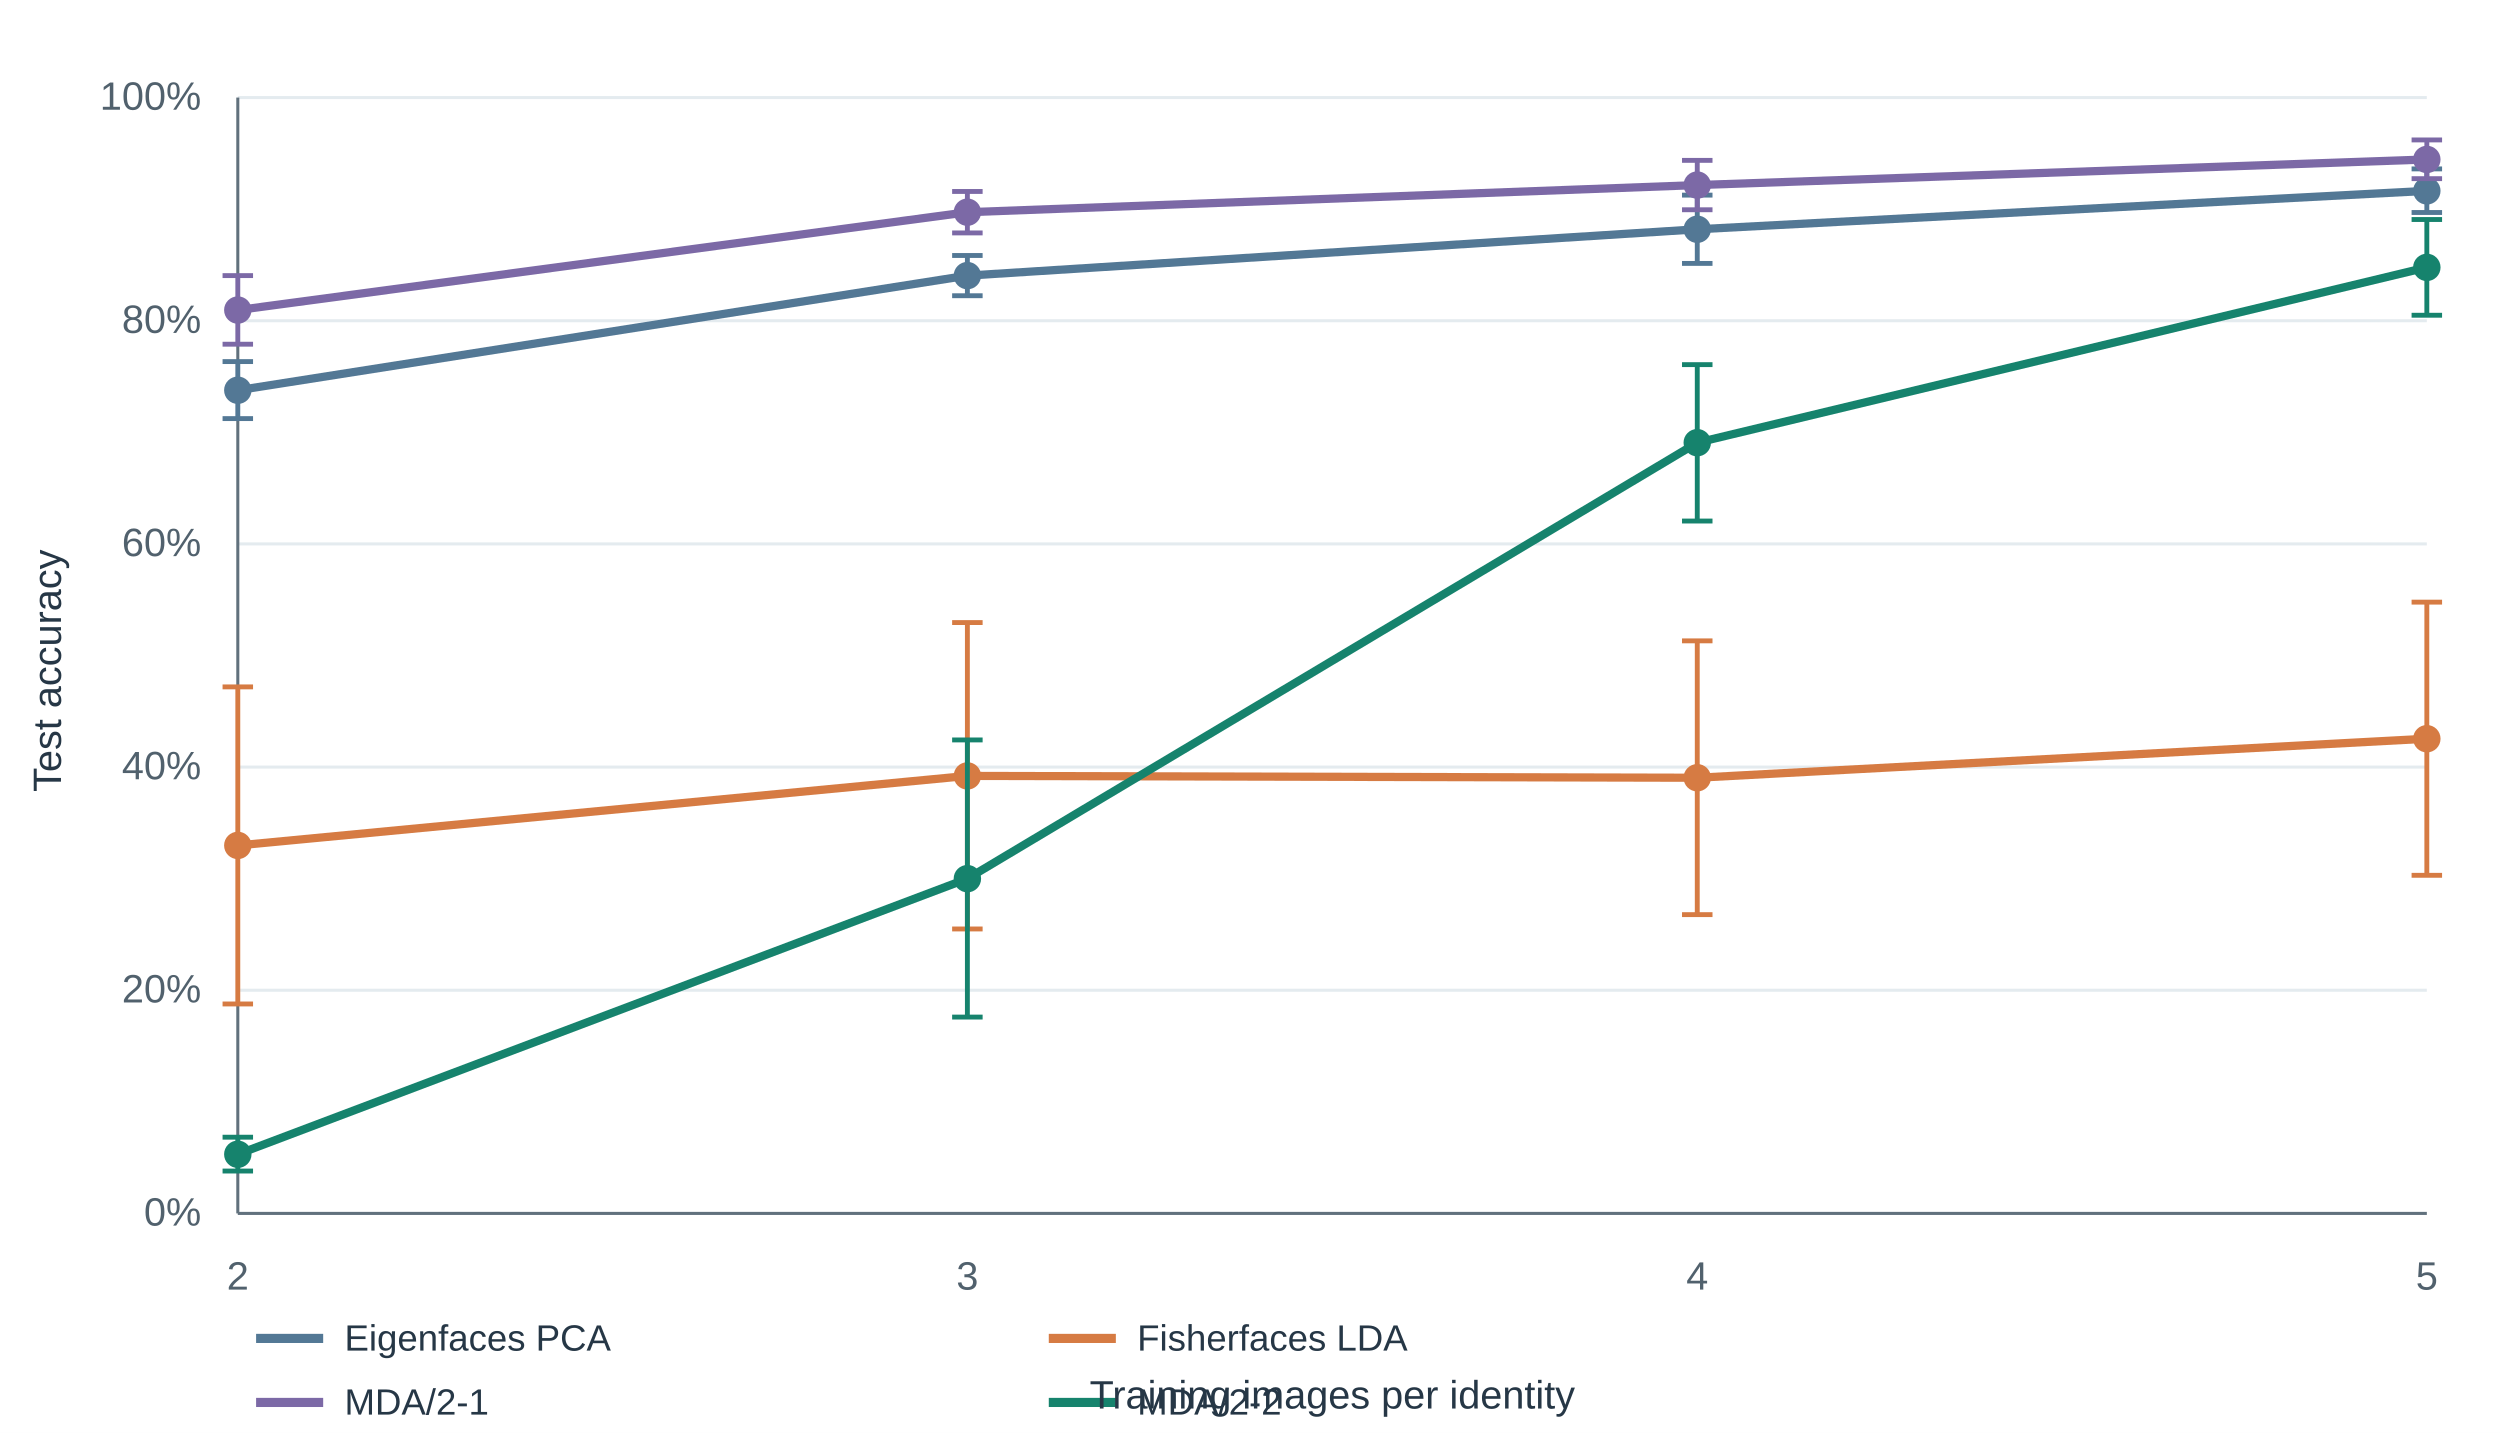
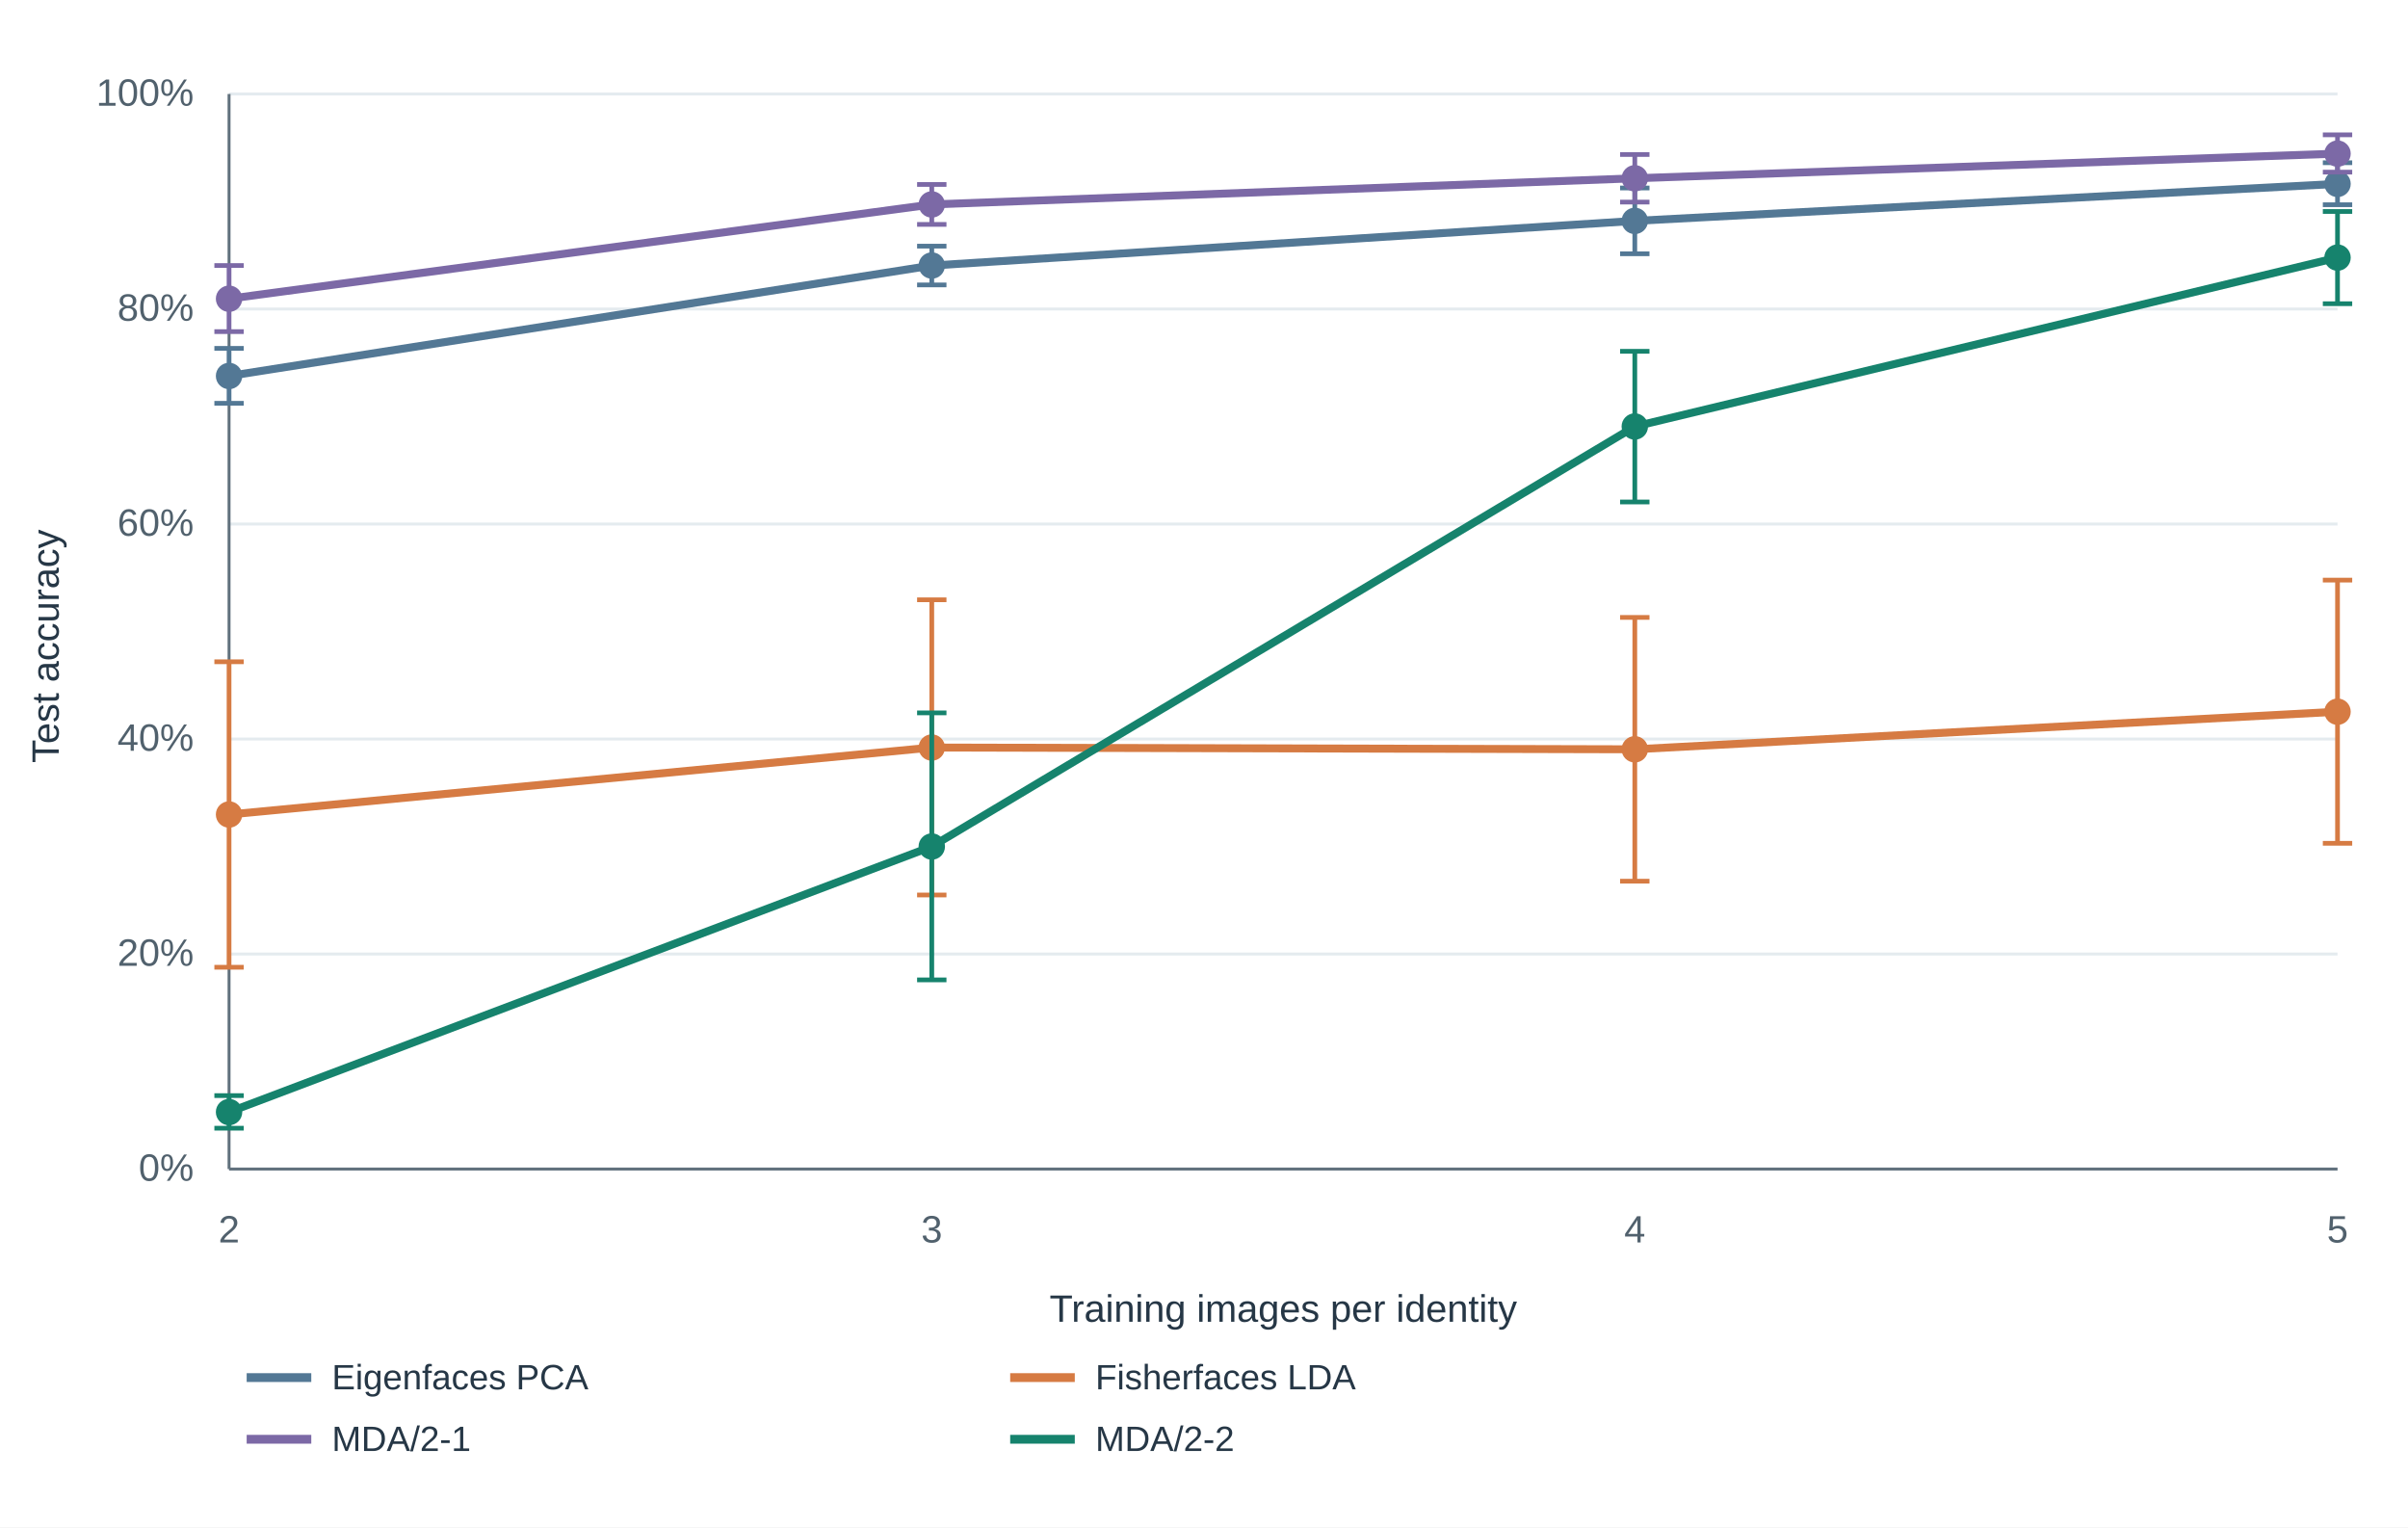
- <svg xmlns="http://www.w3.org/2000/svg" viewBox="0 0 820 470" role="img" aria-labelledby="title desc">
+ <svg xmlns="http://www.w3.org/2000/svg" viewBox="0 0 820 520" role="img" aria-labelledby="title desc">
  <rect width="100%" height="100%" fill="#ffffff" />
  <line x1="78" y1="398.0" x2="796" y2="398.0" stroke="#e4ebef" />
  <text x="66" y="402.0" text-anchor="end" font-family="Arial" font-size="13" fill="#51616d">0%</text>
  <line x1="78" y1="324.8" x2="796" y2="324.8" stroke="#e4ebef" />
  <text x="66" y="328.8" text-anchor="end" font-family="Arial" font-size="13" fill="#51616d">20%</text>
  <line x1="78" y1="251.6" x2="796" y2="251.6" stroke="#e4ebef" />
  <text x="66" y="255.6" text-anchor="end" font-family="Arial" font-size="13" fill="#51616d">40%</text>
  <line x1="78" y1="178.4" x2="796" y2="178.4" stroke="#e4ebef" />
  <text x="66" y="182.4" text-anchor="end" font-family="Arial" font-size="13" fill="#51616d">60%</text>
  <line x1="78" y1="105.2" x2="796" y2="105.2" stroke="#e4ebef" />
  <text x="66" y="109.2" text-anchor="end" font-family="Arial" font-size="13" fill="#51616d">80%</text>
  <line x1="78" y1="32.0" x2="796" y2="32.0" stroke="#e4ebef" />
  <text x="66" y="36.0" text-anchor="end" font-family="Arial" font-size="13" fill="#51616d">100%</text>
  <line x1="78" y1="398" x2="796" y2="398" stroke="#61717d" />
  <line x1="78" y1="32" x2="78" y2="398" stroke="#61717d" />
  <text x="78.0" y="423" text-anchor="middle" font-family="Arial" font-size="13" fill="#51616d">2</text>
  <text x="317.3" y="423" text-anchor="middle" font-family="Arial" font-size="13" fill="#51616d">3</text>
  <text x="556.7" y="423" text-anchor="middle" font-family="Arial" font-size="13" fill="#51616d">4</text>
  <text x="796.0" y="423" text-anchor="middle" font-family="Arial" font-size="13" fill="#51616d">5</text>
  <line x1="78.0" y1="118.6" x2="78.0" y2="137.3" stroke="#537895" stroke-width="1.6" />
  <line x1="73.0" y1="118.6" x2="83.0" y2="118.6" stroke="#537895" stroke-width="1.6" />
  <line x1="73.0" y1="137.3" x2="83.0" y2="137.3" stroke="#537895" stroke-width="1.6" />
  <circle cx="78.0" cy="128.0" r="4.5" fill="#537895" />
  <line x1="317.3" y1="83.8" x2="317.3" y2="97.0" stroke="#537895" stroke-width="1.6" />
  <line x1="312.3" y1="83.8" x2="322.3" y2="83.8" stroke="#537895" stroke-width="1.6" />
  <line x1="312.3" y1="97.0" x2="322.3" y2="97.0" stroke="#537895" stroke-width="1.6" />
  <circle cx="317.3" cy="90.4" r="4.5" fill="#537895" />
  <line x1="556.7" y1="64.0" x2="556.7" y2="86.4" stroke="#537895" stroke-width="1.6" />
  <line x1="551.7" y1="64.0" x2="561.7" y2="64.0" stroke="#537895" stroke-width="1.6" />
  <line x1="551.7" y1="86.4" x2="561.7" y2="86.4" stroke="#537895" stroke-width="1.6" />
  <circle cx="556.7" cy="75.2" r="4.5" fill="#537895" />
  <line x1="796.0" y1="55.4" x2="796.0" y2="69.7" stroke="#537895" stroke-width="1.6" />
  <line x1="791.0" y1="55.4" x2="801.0" y2="55.4" stroke="#537895" stroke-width="1.6" />
  <line x1="791.0" y1="69.7" x2="801.0" y2="69.7" stroke="#537895" stroke-width="1.6" />
  <circle cx="796.0" cy="62.6" r="4.5" fill="#537895" />
  <polyline points="78.0,128.0 317.3,90.4 556.7,75.2 796.0,62.6" fill="none" stroke="#537895" stroke-width="2.7" stroke-linejoin="round" stroke-linecap="round" />
  <line x1="78.0" y1="225.3" x2="78.0" y2="329.3" stroke="#D67B43" stroke-width="1.6" />
  <line x1="73.0" y1="225.3" x2="83.0" y2="225.3" stroke="#D67B43" stroke-width="1.6" />
  <line x1="73.0" y1="329.3" x2="83.0" y2="329.3" stroke="#D67B43" stroke-width="1.6" />
  <circle cx="78.0" cy="277.3" r="4.5" fill="#D67B43" />
  <line x1="317.3" y1="204.2" x2="317.3" y2="304.7" stroke="#D67B43" stroke-width="1.6" />
  <line x1="312.3" y1="204.2" x2="322.3" y2="204.2" stroke="#D67B43" stroke-width="1.6" />
  <line x1="312.3" y1="304.7" x2="322.3" y2="304.7" stroke="#D67B43" stroke-width="1.6" />
  <circle cx="317.3" cy="254.5" r="4.5" fill="#D67B43" />
  <line x1="556.7" y1="210.2" x2="556.7" y2="300.0" stroke="#D67B43" stroke-width="1.6" />
  <line x1="551.7" y1="210.2" x2="561.7" y2="210.2" stroke="#D67B43" stroke-width="1.6" />
  <line x1="551.7" y1="300.0" x2="561.7" y2="300.0" stroke="#D67B43" stroke-width="1.6" />
  <circle cx="556.7" cy="255.1" r="4.5" fill="#D67B43" />
  <line x1="796.0" y1="197.5" x2="796.0" y2="287.1" stroke="#D67B43" stroke-width="1.6" />
  <line x1="791.0" y1="197.5" x2="801.0" y2="197.5" stroke="#D67B43" stroke-width="1.6" />
  <line x1="791.0" y1="287.1" x2="801.0" y2="287.1" stroke="#D67B43" stroke-width="1.6" />
  <circle cx="796.0" cy="242.3" r="4.5" fill="#D67B43" />
  <polyline points="78.0,277.3 317.3,254.5 556.7,255.1 796.0,242.3" fill="none" stroke="#D67B43" stroke-width="2.7" stroke-linejoin="round" stroke-linecap="round" />
  <line x1="78.0" y1="90.4" x2="78.0" y2="112.9" stroke="#7C69A6" stroke-width="1.6" />
  <line x1="73.0" y1="90.4" x2="83.0" y2="90.4" stroke="#7C69A6" stroke-width="1.6" />
  <line x1="73.0" y1="112.9" x2="83.0" y2="112.9" stroke="#7C69A6" stroke-width="1.6" />
  <circle cx="78.0" cy="101.7" r="4.5" fill="#7C69A6" />
  <line x1="317.3" y1="62.8" x2="317.3" y2="76.4" stroke="#7C69A6" stroke-width="1.6" />
  <line x1="312.3" y1="62.8" x2="322.3" y2="62.8" stroke="#7C69A6" stroke-width="1.6" />
  <line x1="312.3" y1="76.4" x2="322.3" y2="76.4" stroke="#7C69A6" stroke-width="1.6" />
  <circle cx="317.3" cy="69.6" r="4.5" fill="#7C69A6" />
  <line x1="556.7" y1="52.6" x2="556.7" y2="68.8" stroke="#7C69A6" stroke-width="1.6" />
  <line x1="551.7" y1="52.6" x2="561.7" y2="52.6" stroke="#7C69A6" stroke-width="1.6" />
  <line x1="551.7" y1="68.8" x2="561.7" y2="68.8" stroke="#7C69A6" stroke-width="1.6" />
  <circle cx="556.7" cy="60.7" r="4.5" fill="#7C69A6" />
  <line x1="796.0" y1="45.9" x2="796.0" y2="58.6" stroke="#7C69A6" stroke-width="1.6" />
  <line x1="791.0" y1="45.9" x2="801.0" y2="45.9" stroke="#7C69A6" stroke-width="1.6" />
  <line x1="791.0" y1="58.6" x2="801.0" y2="58.6" stroke="#7C69A6" stroke-width="1.6" />
  <circle cx="796.0" cy="52.3" r="4.5" fill="#7C69A6" />
  <polyline points="78.0,101.7 317.3,69.6 556.7,60.7 796.0,52.3" fill="none" stroke="#7C69A6" stroke-width="2.7" stroke-linejoin="round" stroke-linecap="round" />
  <line x1="78.0" y1="373.0" x2="78.0" y2="384.1" stroke="#16836D" stroke-width="1.6" />
  <line x1="73.0" y1="373.0" x2="83.0" y2="373.0" stroke="#16836D" stroke-width="1.6" />
  <line x1="73.0" y1="384.1" x2="83.0" y2="384.1" stroke="#16836D" stroke-width="1.6" />
  <circle cx="78.0" cy="378.6" r="4.5" fill="#16836D" />
  <line x1="317.3" y1="242.7" x2="317.3" y2="333.6" stroke="#16836D" stroke-width="1.6" />
  <line x1="312.3" y1="242.7" x2="322.3" y2="242.7" stroke="#16836D" stroke-width="1.6" />
  <line x1="312.3" y1="333.6" x2="322.3" y2="333.6" stroke="#16836D" stroke-width="1.6" />
  <circle cx="317.3" cy="288.2" r="4.5" fill="#16836D" />
  <line x1="556.7" y1="119.6" x2="556.7" y2="170.9" stroke="#16836D" stroke-width="1.6" />
  <line x1="551.7" y1="119.6" x2="561.7" y2="119.6" stroke="#16836D" stroke-width="1.6" />
  <line x1="551.7" y1="170.9" x2="561.7" y2="170.9" stroke="#16836D" stroke-width="1.6" />
  <circle cx="556.7" cy="145.2" r="4.5" fill="#16836D" />
  <line x1="796.0" y1="72.0" x2="796.0" y2="103.4" stroke="#16836D" stroke-width="1.6" />
  <line x1="791.0" y1="72.0" x2="801.0" y2="72.0" stroke="#16836D" stroke-width="1.6" />
  <line x1="791.0" y1="103.4" x2="801.0" y2="103.4" stroke="#16836D" stroke-width="1.6" />
  <circle cx="796.0" cy="87.7" r="4.5" fill="#16836D" />
  <polyline points="78.0,378.6 317.3,288.2 556.7,145.2 796.0,87.7" fill="none" stroke="#16836D" stroke-width="2.7" stroke-linejoin="round" stroke-linecap="round" />
-   <line x1="84" y1="439" x2="106" y2="439" stroke="#537895" stroke-width="3" />
-   <text x="113" y="443" font-family="Arial" font-size="12" fill="#263746">Eigenfaces PCA</text>
-   <line x1="344" y1="439" x2="366" y2="439" stroke="#D67B43" stroke-width="3" />
-   <text x="373" y="443" font-family="Arial" font-size="12" fill="#263746">Fisherfaces LDA</text>
-   <line x1="84" y1="460" x2="106" y2="460" stroke="#7C69A6" stroke-width="3" />
-   <text x="113" y="464" font-family="Arial" font-size="12" fill="#263746">MDA/2-1</text>
-   <line x1="344" y1="460" x2="366" y2="460" stroke="#16836D" stroke-width="3" />
-   <text x="373" y="464" font-family="Arial" font-size="12" fill="#263746">MDA/2-2</text>
-   <text x="437.0" y="462" text-anchor="middle" font-family="Arial" font-size="13" fill="#263746">Training images per identity</text>
+   <line x1="84" y1="469" x2="106" y2="469" stroke="#537895" stroke-width="3" />
+   <text x="113" y="473" font-family="Arial" font-size="12" fill="#263746">Eigenfaces PCA</text>
+   <line x1="344" y1="469" x2="366" y2="469" stroke="#D67B43" stroke-width="3" />
+   <text x="373" y="473" font-family="Arial" font-size="12" fill="#263746">Fisherfaces LDA</text>
+   <line x1="84" y1="490" x2="106" y2="490" stroke="#7C69A6" stroke-width="3" />
+   <text x="113" y="494" font-family="Arial" font-size="12" fill="#263746">MDA/2-1</text>
+   <line x1="344" y1="490" x2="366" y2="490" stroke="#16836D" stroke-width="3" />
+   <text x="373" y="494" font-family="Arial" font-size="12" fill="#263746">MDA/2-2</text>
+   <text x="437.0" y="450" text-anchor="middle" font-family="Arial" font-size="13" fill="#263746">Training images per identity</text>
  <text transform="translate(20 220) rotate(-90)" text-anchor="middle" font-family="Arial" font-size="13" fill="#263746">Test accuracy</text>
</svg>
